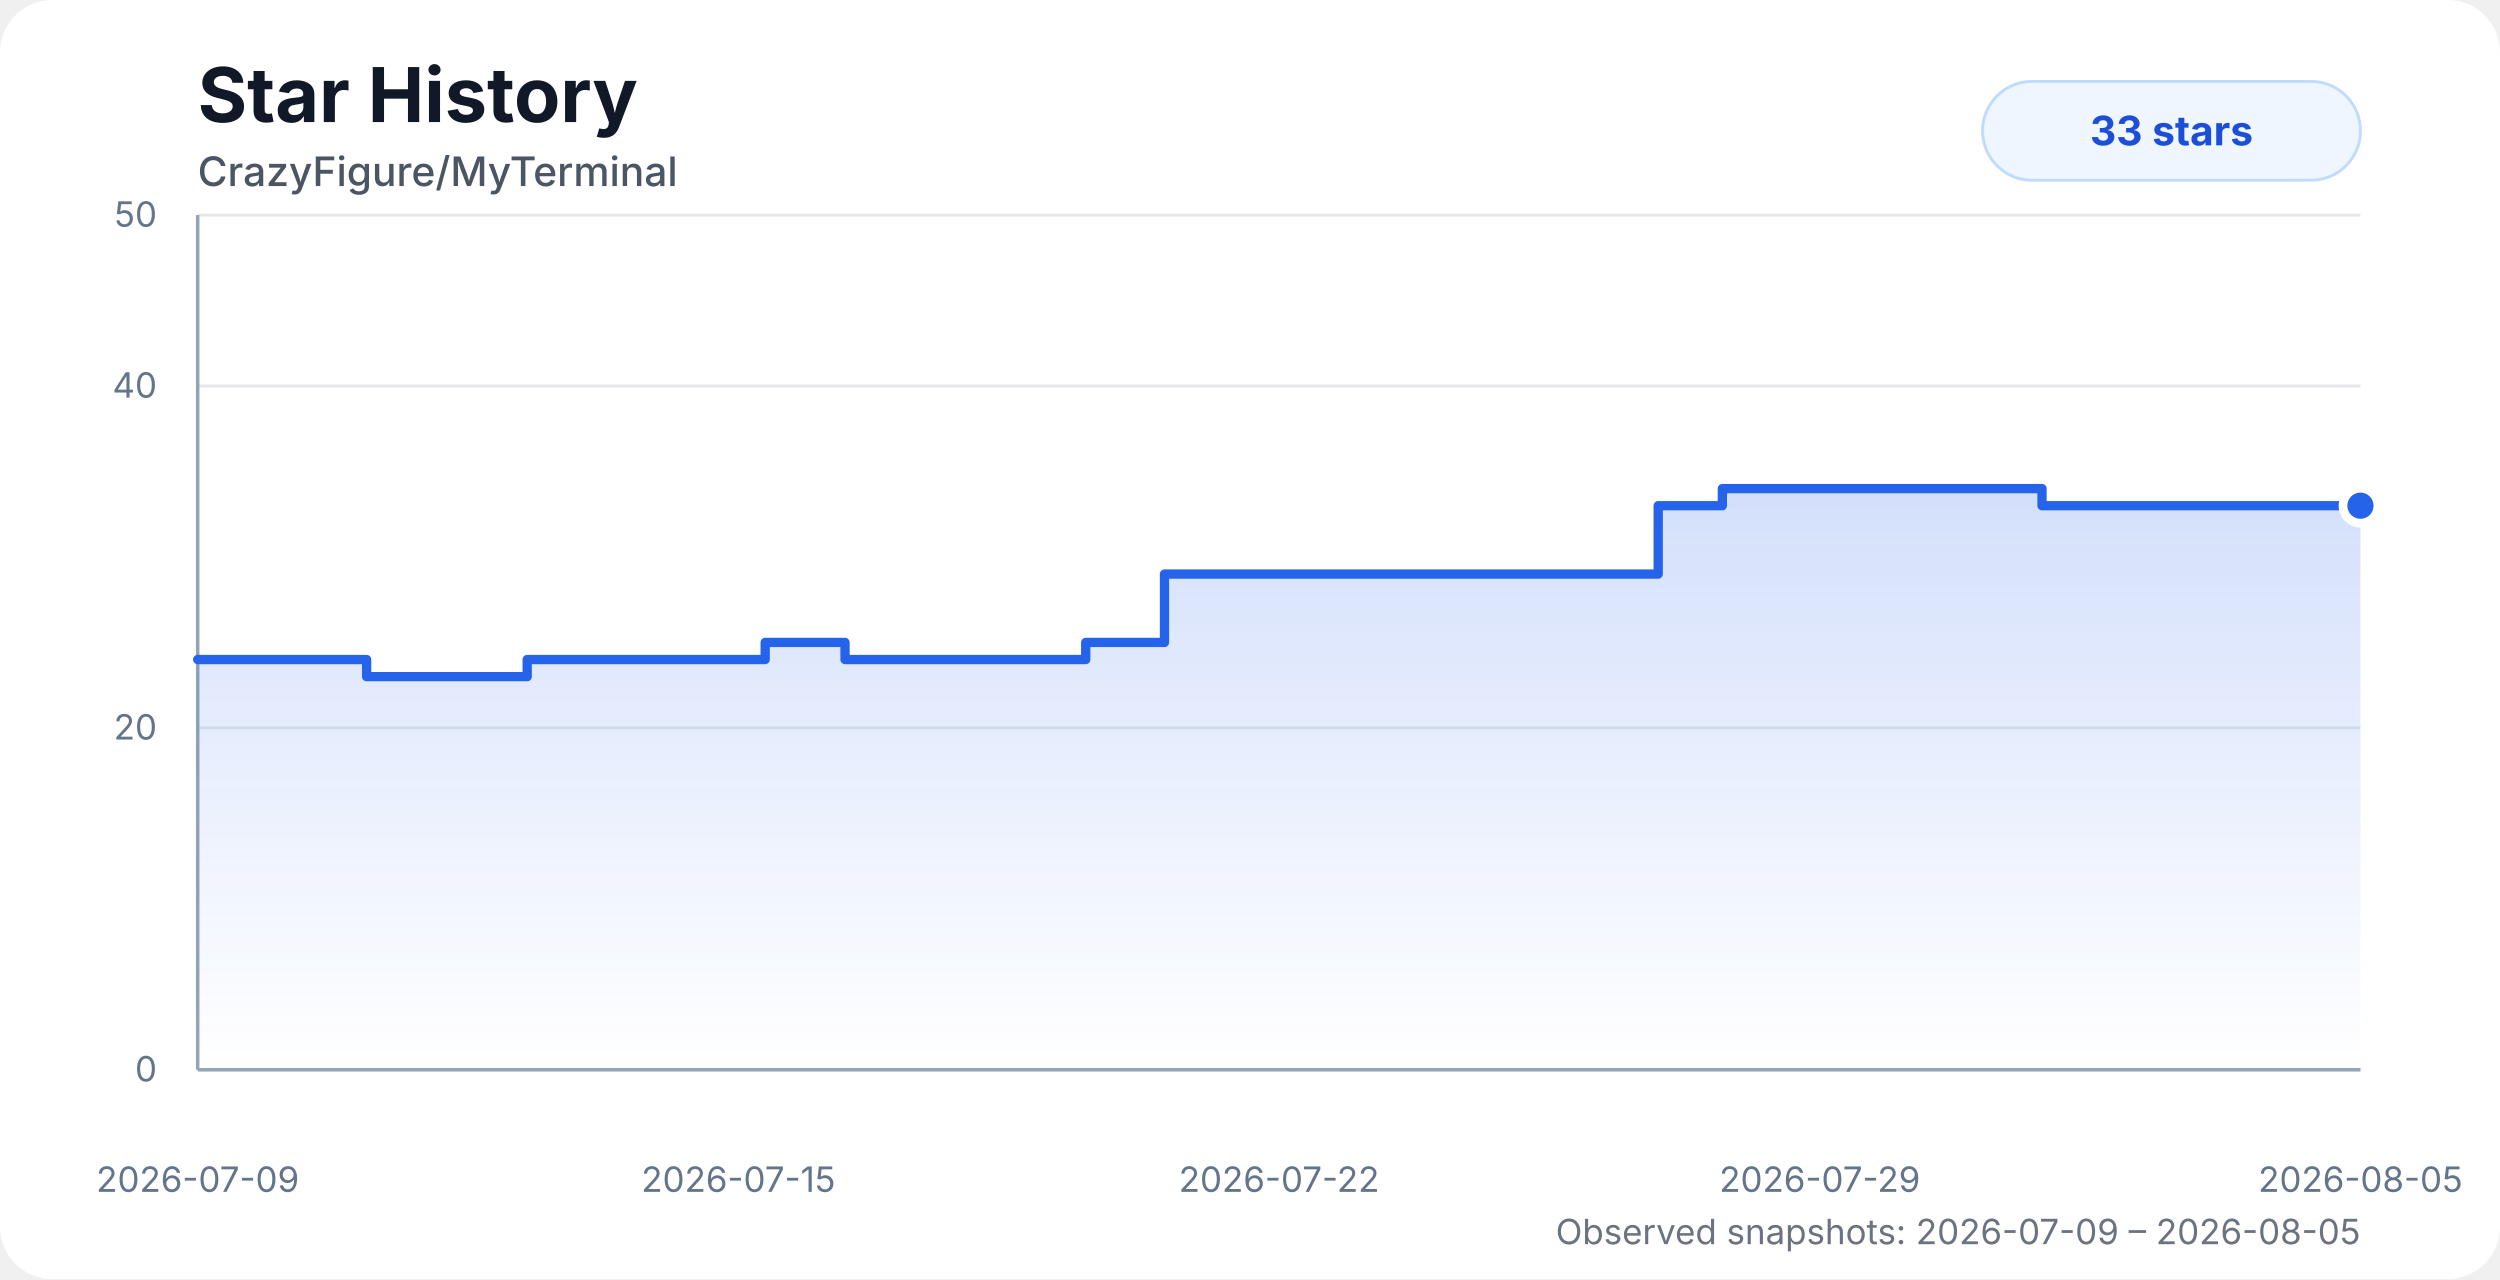
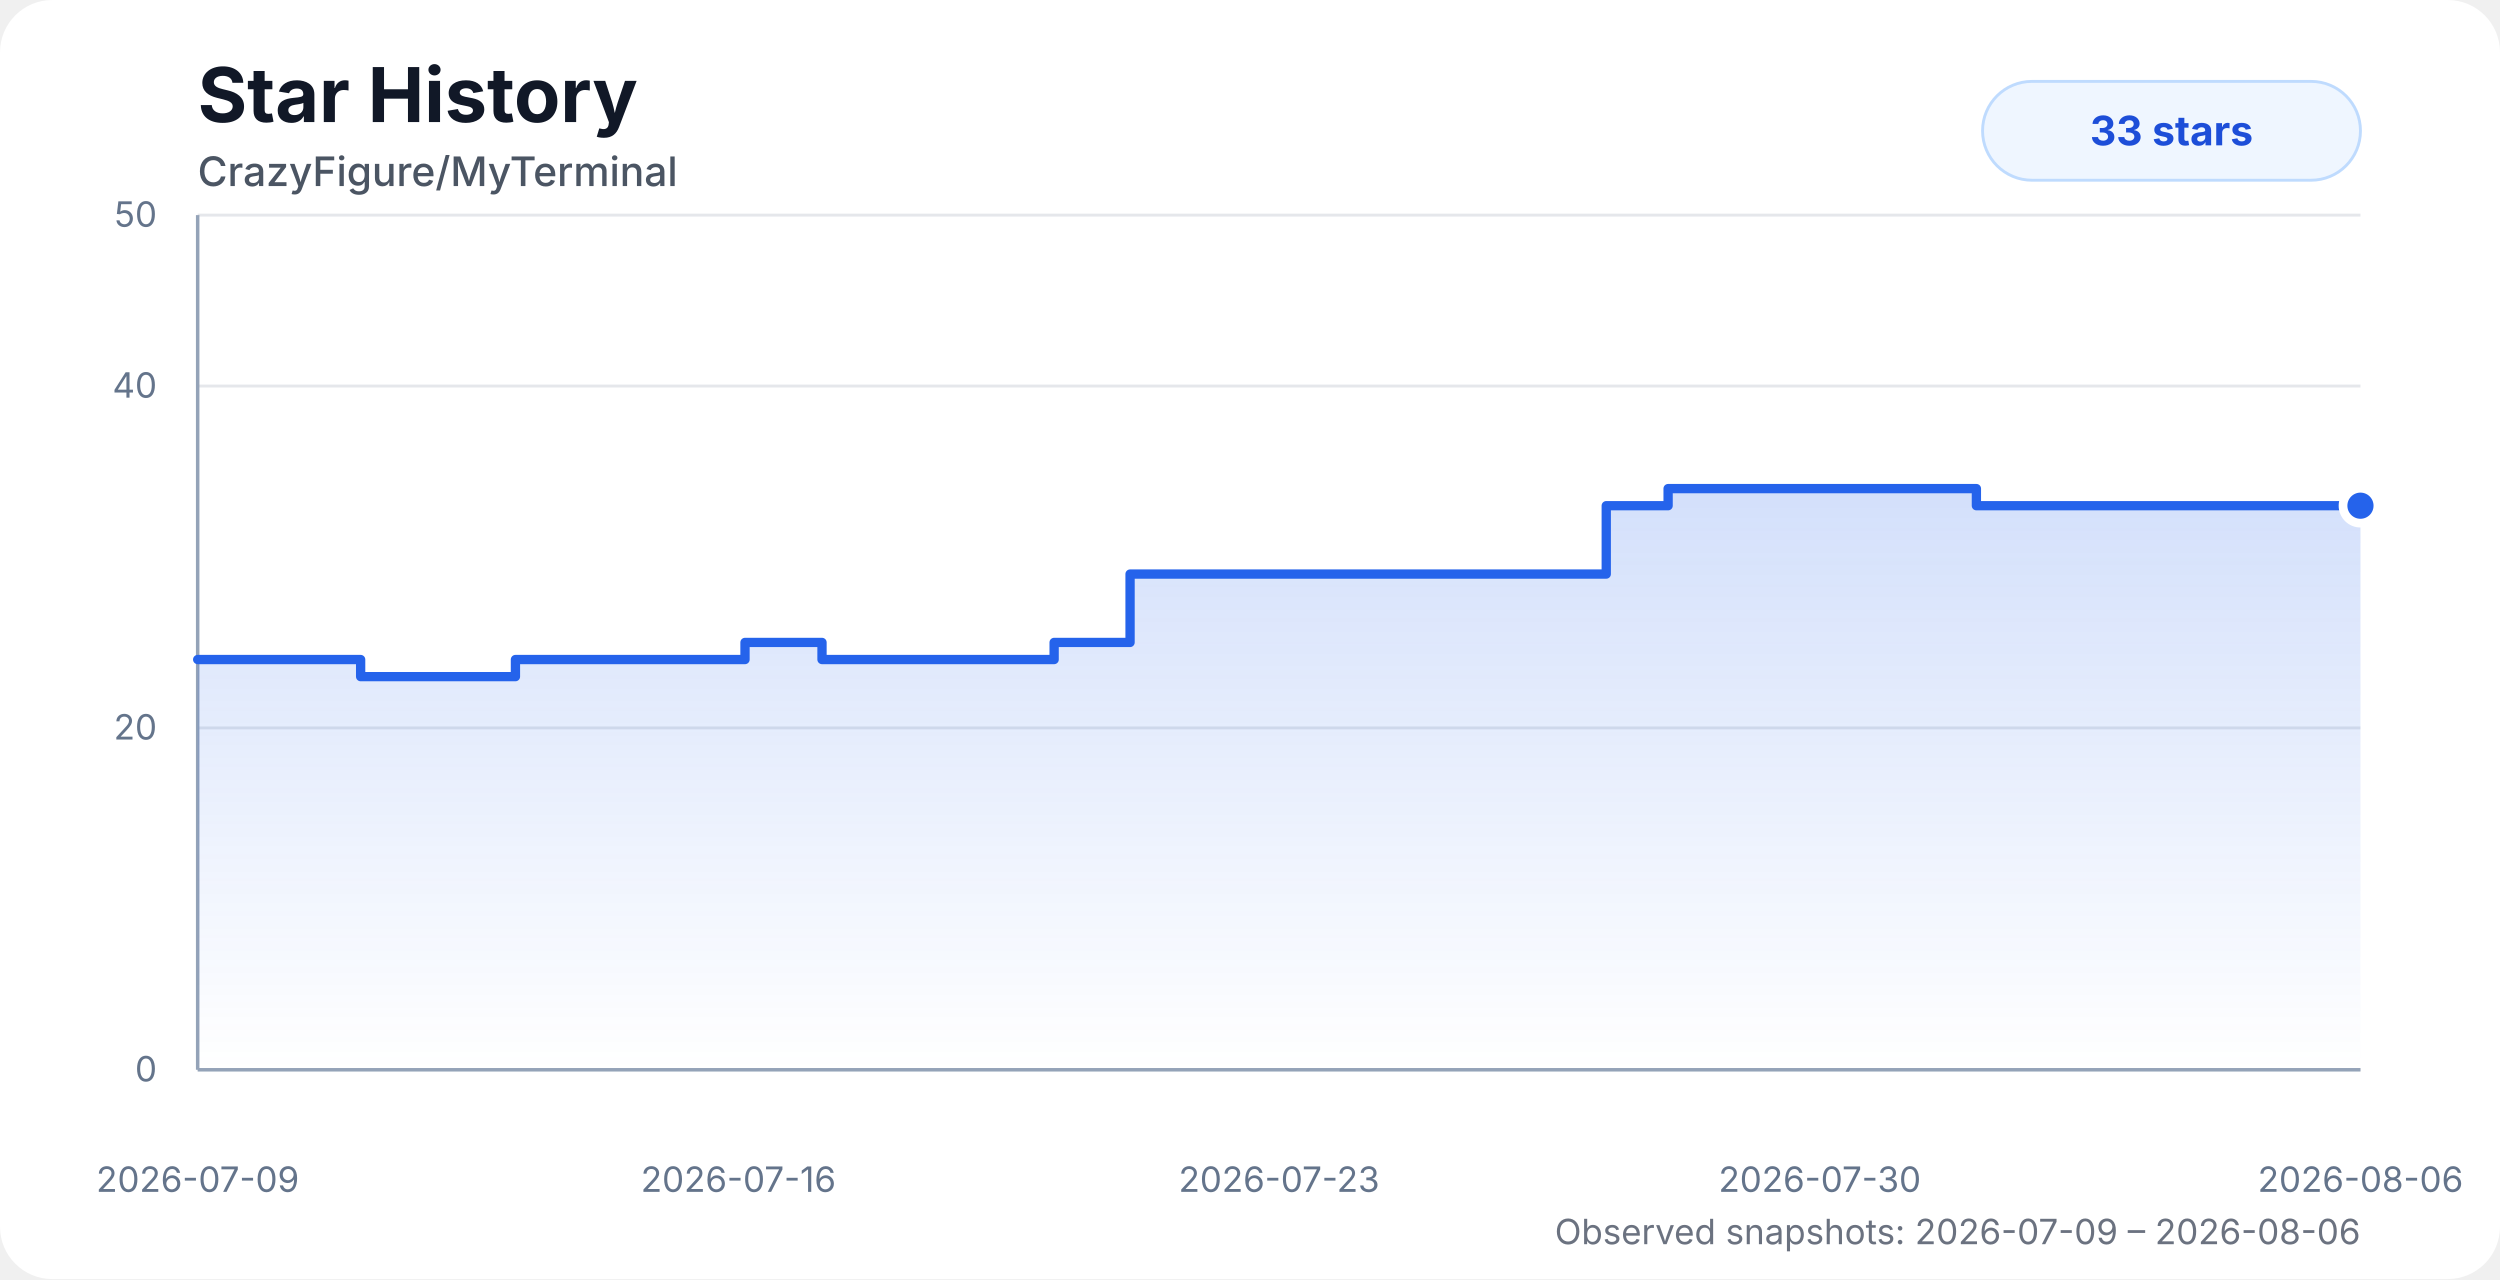
<svg xmlns="http://www.w3.org/2000/svg" width="860" height="440" viewBox="0 0 860 440" role="img" aria-labelledby="title desc">
  <style>
    .chart-bg { fill: #ffffff; }
    .title { fill: #111827; font: 700 26px system-ui, -apple-system, BlinkMacSystemFont, "Segoe UI", sans-serif; }
    .subtitle { fill: #4b5563; font: 500 14px system-ui, -apple-system, BlinkMacSystemFont, "Segoe UI", sans-serif; }
    .axis-label { fill: #64748b; font: 12px system-ui, -apple-system, BlinkMacSystemFont, "Segoe UI", sans-serif; }
    .grid { stroke: #e5e7eb; stroke-width: 1; }
    .axis { stroke: #94a3b8; stroke-width: 1.2; }
    .area { fill: url(#starGradient); opacity: 0.28; }
    .line { fill: none; stroke: #2563eb; stroke-width: 3.2; stroke-linecap: round; stroke-linejoin: round; }
    .dot { fill: #2563eb; stroke: #ffffff; stroke-width: 3; }
    .badge { fill: #eff6ff; stroke: #bfdbfe; }
    .badge-text { fill: #1d4ed8; font: 700 14px system-ui, -apple-system, BlinkMacSystemFont, "Segoe UI", sans-serif; }
    .status { fill: #6b7280; font: 12px system-ui, -apple-system, BlinkMacSystemFont, "Segoe UI", sans-serif; }
    @media (prefers-color-scheme: dark) {
      .chart-bg { fill: #0d1117; }
      .title { fill: #f8fafc; }
      .subtitle { fill: #cbd5e1; }
      .axis-label { fill: #94a3b8; }
      .grid { stroke: #1f2937; }
      .axis { stroke: #475569; }
      .dot { stroke: #0d1117; }
      .badge { fill: #172554; stroke: #1d4ed8; }
      .badge-text { fill: #bfdbfe; }
      .status { fill: #94a3b8; }
    }
  </style>
  <defs>
    <linearGradient id="starGradient" x1="0" x2="0" y1="0" y2="1">
      <stop offset="0%" stop-color="#2563eb" stop-opacity="0.72" />
      <stop offset="100%" stop-color="#2563eb" stop-opacity="0" />
    </linearGradient>
  </defs>
  <rect class="chart-bg" width="860" height="440" rx="18" />
  <text class="title" x="68" y="42">Star History</text>
  <text class="subtitle" x="68" y="64">CrazyFigure/MyTerminal</text>
  <g>
    <line class="grid" x1="68" y1="368" x2="812" y2="368" />
    <line class="grid" x1="68" y1="250.4" x2="812" y2="250.4" />
    <line class="grid" x1="68" y1="132.8" x2="812" y2="132.8" />
    <line class="grid" x1="68" y1="74" x2="812" y2="74" />
    <line class="axis" x1="68" y1="74" x2="68" y2="368" />
    <line class="axis" x1="68" y1="368" x2="812" y2="368" />
    <text class="axis-label" x="54" y="372" text-anchor="end">0</text>
    <text class="axis-label" x="54" y="254.4" text-anchor="end">20</text>
    <text class="axis-label" x="54" y="136.8" text-anchor="end">40</text>
    <text class="axis-label" x="54" y="78" text-anchor="end">50</text>
    <text class="axis-label" x="68" y="410" text-anchor="middle">2026-07-09</text>
-     <text class="axis-label" x="254" y="410" text-anchor="middle">2026-07-15</text>
-     <text class="axis-label" x="440" y="410" text-anchor="middle">2026-07-22</text>
-     <text class="axis-label" x="626" y="410" text-anchor="middle">2026-07-29</text>
-     <text class="axis-label" x="812" y="410" text-anchor="middle">2026-08-05</text>
+     <text class="axis-label" x="254" y="410" text-anchor="middle">2026-07-16</text>
+     <text class="axis-label" x="440" y="410" text-anchor="middle">2026-07-23</text>
+     <text class="axis-label" x="626" y="410" text-anchor="middle">2026-07-30</text>
+     <text class="axis-label" x="812" y="410" text-anchor="middle">2026-08-06</text>
  </g>
-   <path class="area" d="M 68 226.88 H 99.46 V 226.88 H 126.12 V 232.76 H 181.35 V 226.88 H 263.22 V 221 H 290.69 V 226.88 H 373.49 V 221 H 400.58 V 197.48 H 428.02 V 197.48 H 570.42 V 173.96 H 592.49 V 168.08 H 702.45 V 173.96 H 784.6 V 173.96 H 812 V 173.96 L 812 368 L 68 368 Z" />
-   <path class="line" d="M 68 226.88 H 99.46 V 226.88 H 126.12 V 232.76 H 181.35 V 226.88 H 263.22 V 221 H 290.69 V 226.88 H 373.49 V 221 H 400.58 V 197.48 H 428.02 V 197.48 H 570.42 V 173.96 H 592.49 V 168.08 H 702.45 V 173.96 H 784.6 V 173.96 H 812 V 173.96" />
+   <path class="area" d="M 68 226.88 H 98.34 V 226.88 H 124.06 V 232.76 H 177.31 V 226.88 H 256.28 V 221 H 282.77 V 226.88 H 362.62 V 221 H 388.74 V 197.48 H 415.21 V 197.48 H 552.55 V 173.96 H 573.83 V 168.08 H 679.88 V 173.96 H 759.1 V 173.96 H 785.53 V 173.96 H 812 V 173.96 L 812 368 L 68 368 Z" />
+   <path class="line" d="M 68 226.88 H 98.34 V 226.88 H 124.06 V 232.76 H 177.31 V 226.88 H 256.28 V 221 H 282.77 V 226.88 H 362.62 V 221 H 388.74 V 197.48 H 415.21 V 197.48 H 552.55 V 173.96 H 573.83 V 168.08 H 679.88 V 173.96 H 759.1 V 173.96 H 785.53 V 173.96 H 812 V 173.96" />
  <circle class="dot" cx="812" cy="173.96" r="6" />
  <rect class="badge" x="682" y="28" width="130" height="34" rx="17" />
  <text class="badge-text" x="747" y="50" text-anchor="middle">33 stars</text>
-   <text class="status" x="812" y="428" text-anchor="end">Observed snapshots: 2026-07-09 – 2026-08-05</text>
+   <text class="status" x="812" y="428" text-anchor="end">Observed snapshots: 2026-07-09 – 2026-08-06</text>
</svg>
